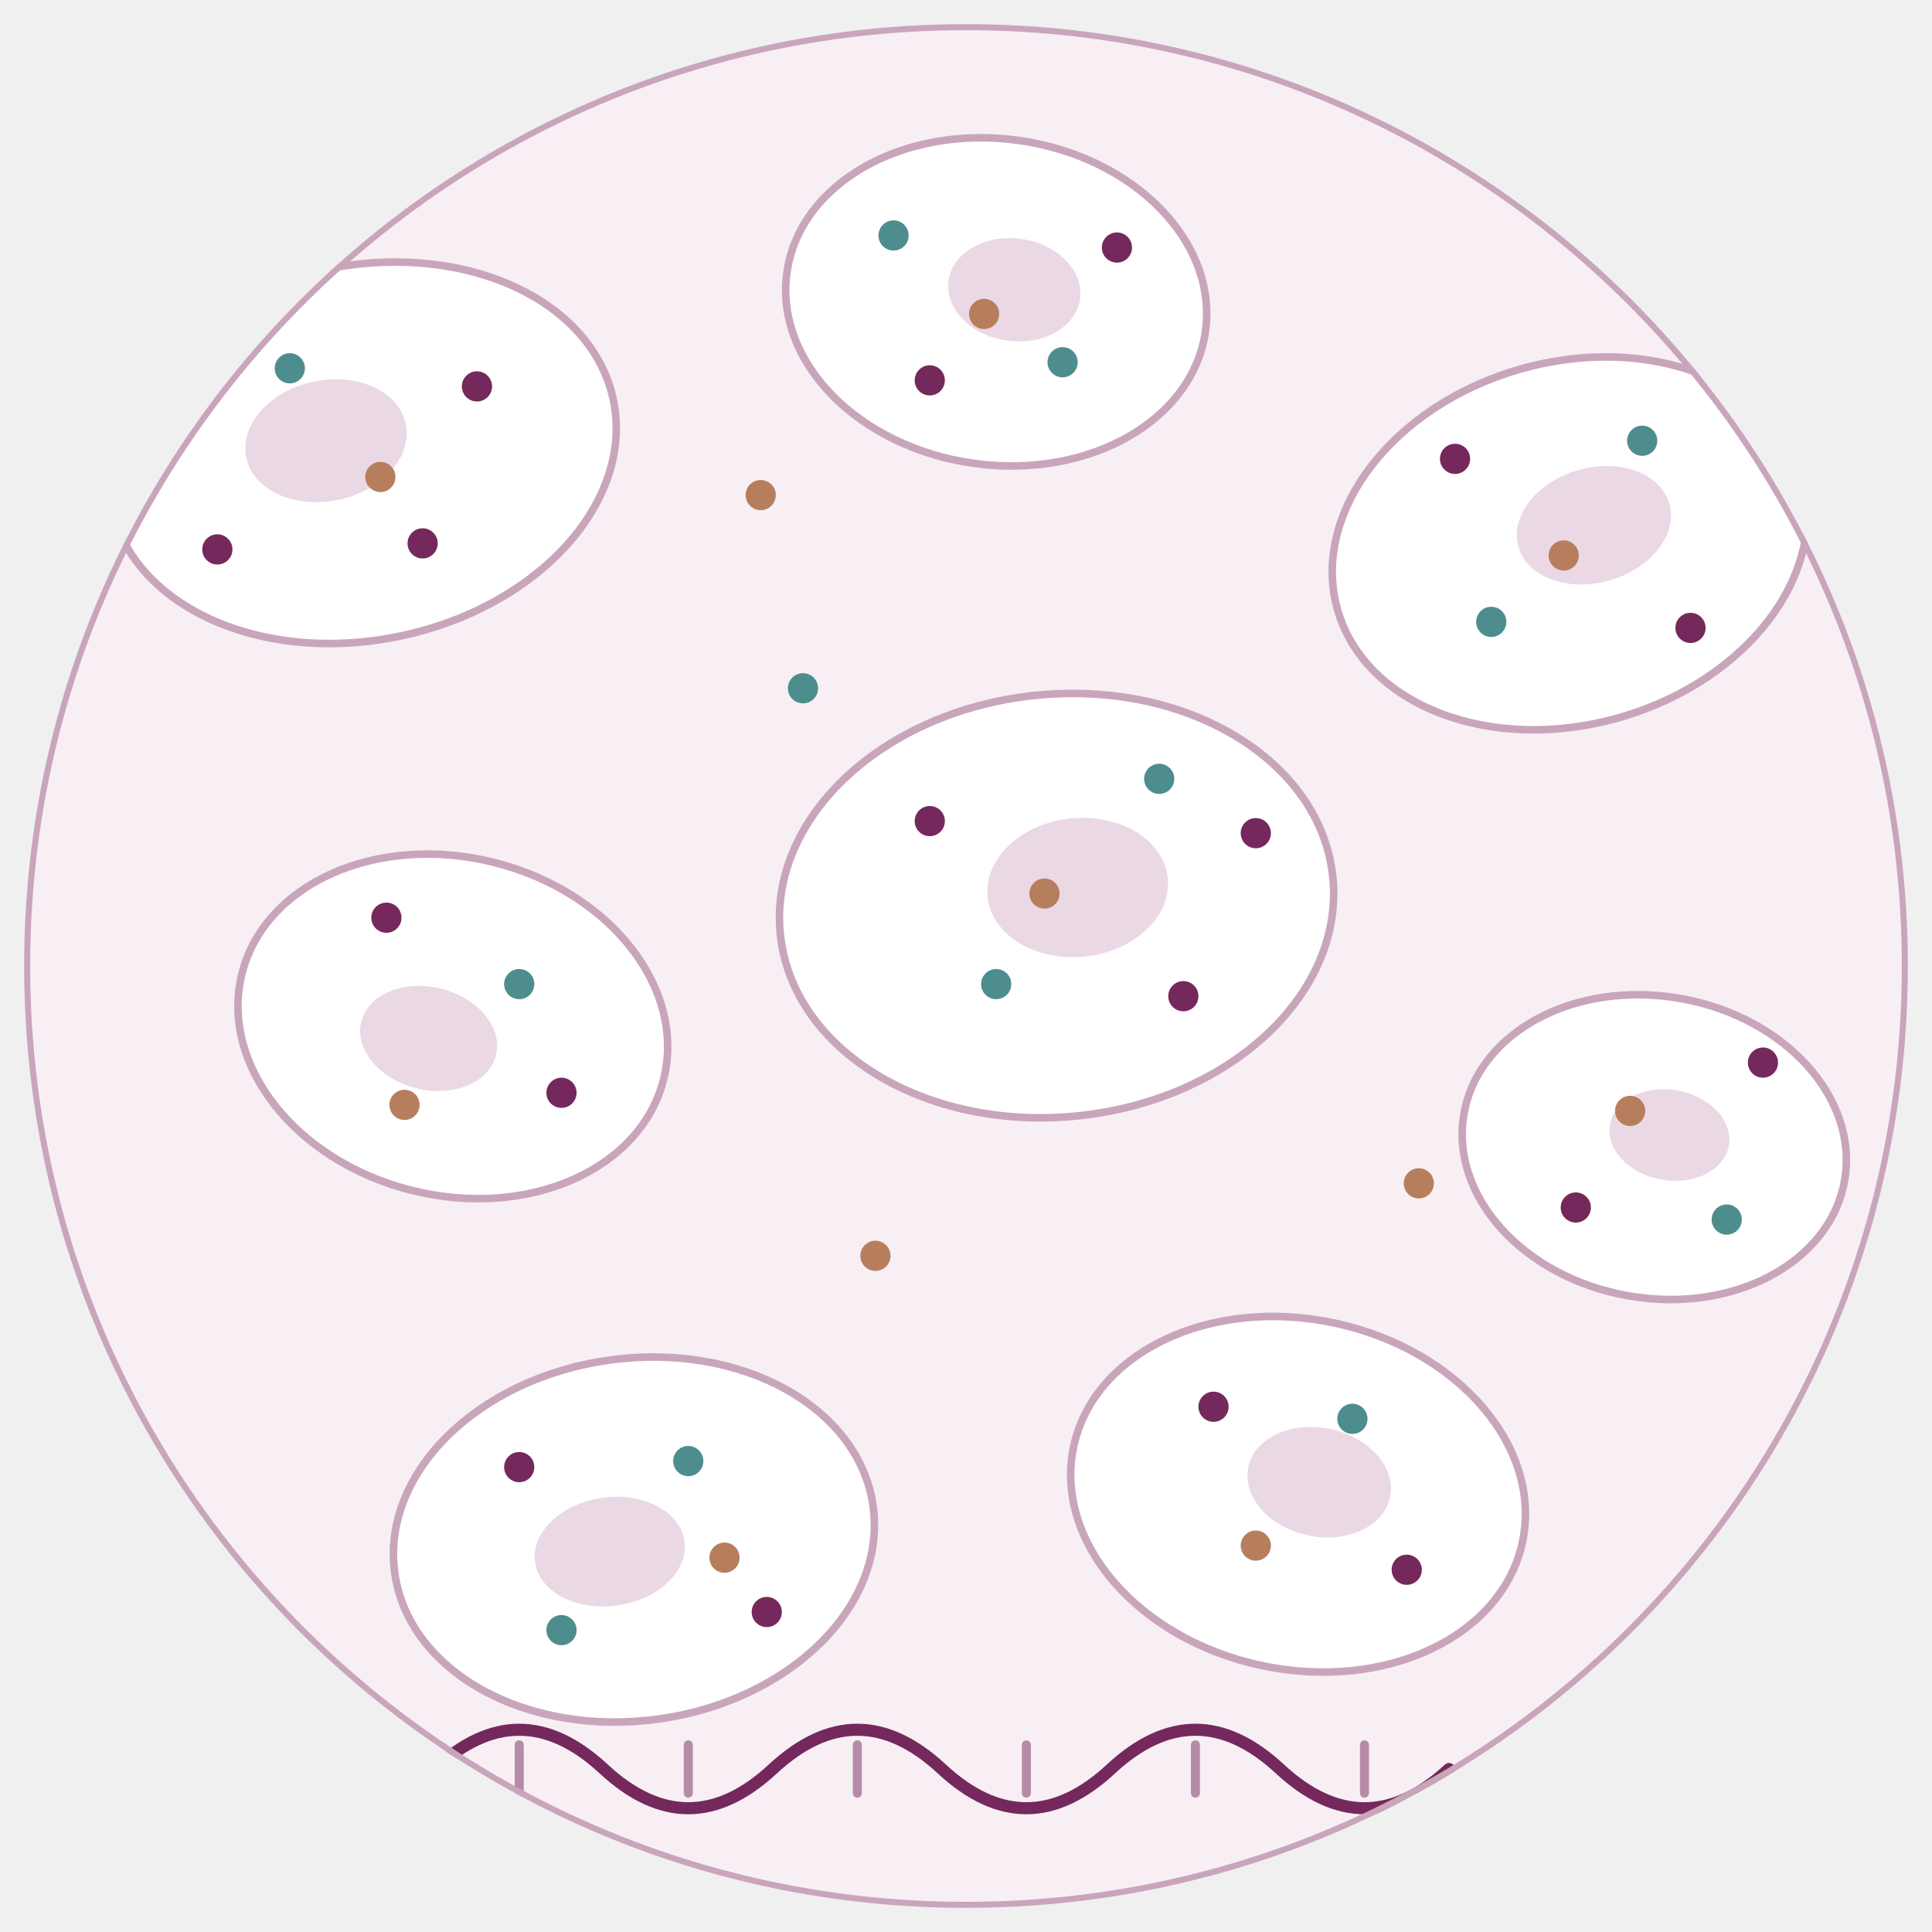
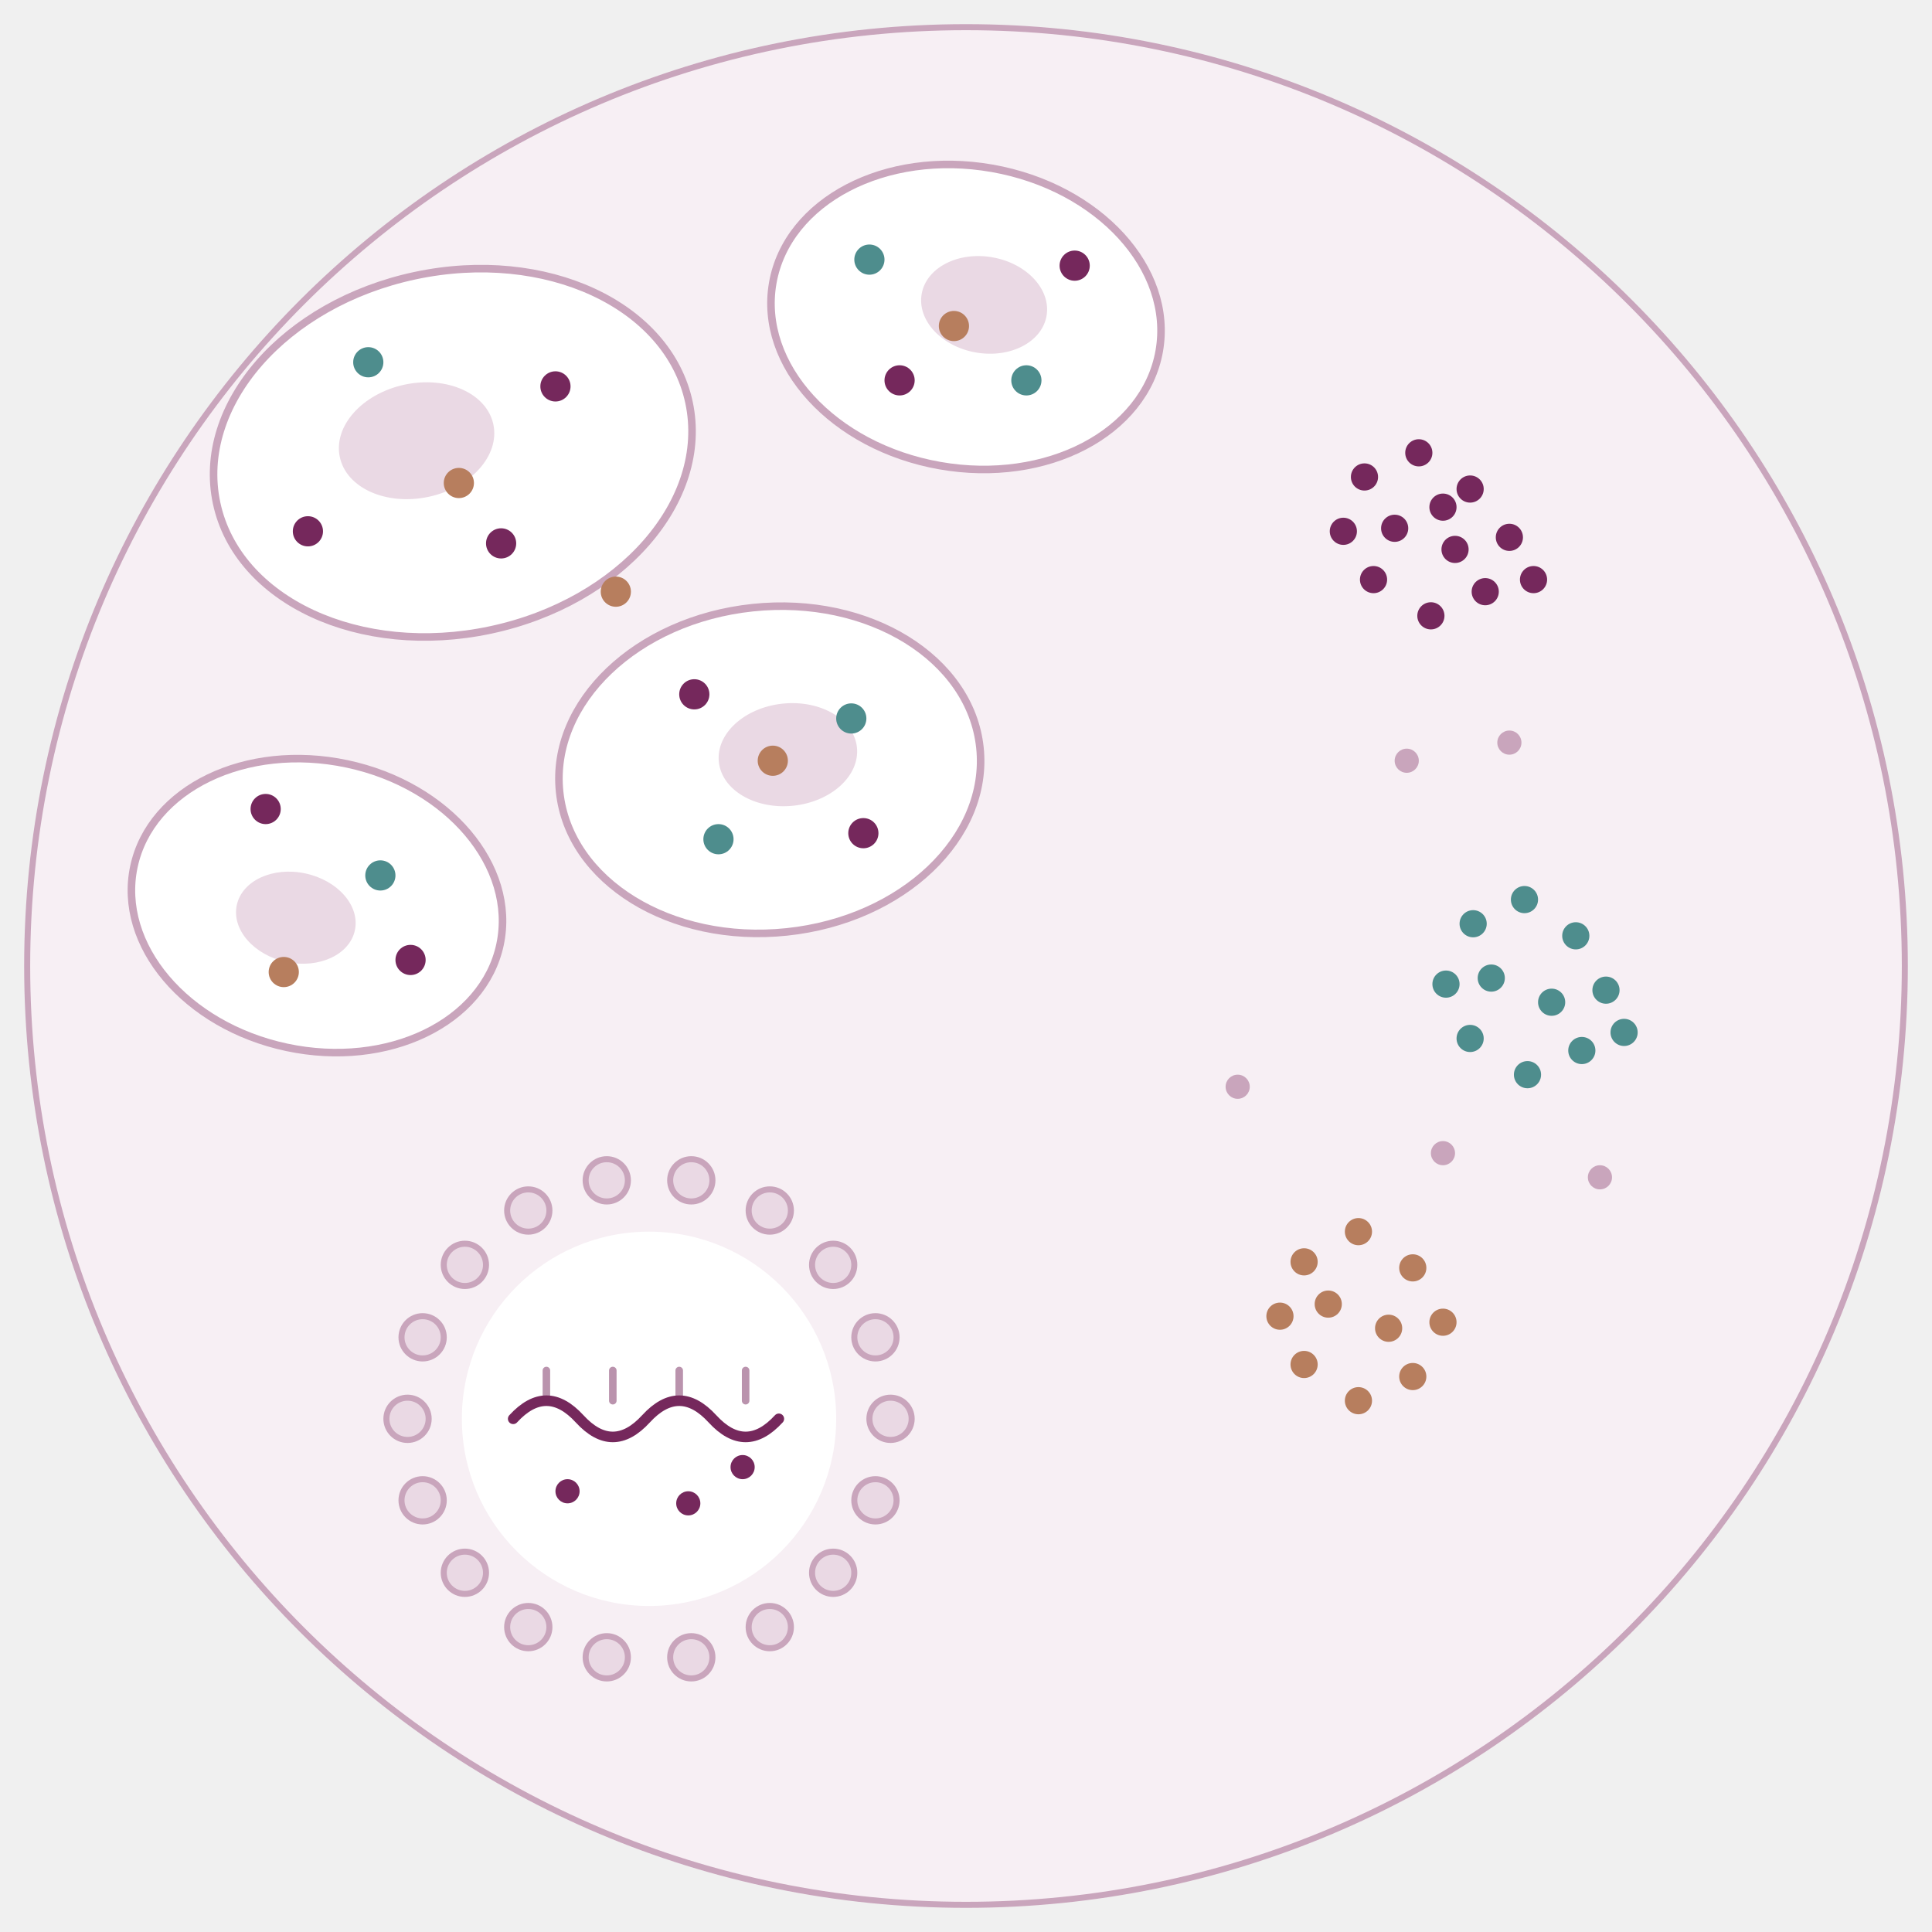
- <svg xmlns="http://www.w3.org/2000/svg" viewBox="0 0 640 640" role="img" aria-label="Circular microscope field of view showing tissue cells with multi-colored transcript dots and an mRNA strand">
+ <svg xmlns="http://www.w3.org/2000/svg" viewBox="0 0 640 640" role="img" aria-label="Circular composite illustration: tissue cells with transcript dots, a UMAP-style scatter of three cell clusters, and a lipid nanoparticle carrying mRNA">
  <defs>
    <clipPath id="fov">
      <circle cx="320" cy="320" r="312" />
    </clipPath>
  </defs>
  <circle cx="320" cy="320" r="312" fill="#F7EFF4" />
  <g clip-path="url(#fov)">
    <g stroke="#C9A5BC" stroke-width="2.5" fill="#FFFFFF">
-       <ellipse cx="120" cy="150" rx="85" ry="62" transform="rotate(-12 120 150)" />
-       <ellipse cx="330" cy="100" rx="70" ry="54" transform="rotate(8 330 100)" />
-       <ellipse cx="520" cy="180" rx="80" ry="60" transform="rotate(-16 520 180)" />
-       <ellipse cx="150" cy="340" rx="72" ry="56" transform="rotate(14 150 340)" />
-       <ellipse cx="350" cy="300" rx="92" ry="70" transform="rotate(-6 350 300)" />
-       <ellipse cx="548" cy="380" rx="64" ry="50" transform="rotate(10 548 380)" />
-       <ellipse cx="210" cy="510" rx="80" ry="60" transform="rotate(-8 210 510)" />
-       <ellipse cx="430" cy="495" rx="76" ry="58" transform="rotate(12 430 495)" />
+       <ellipse cx="150" cy="150" rx="80" ry="60" transform="rotate(-12 150 150)" />
+       <ellipse cx="320" cy="105" rx="65" ry="50" transform="rotate(10 320 105)" />
+       <ellipse cx="105" cy="300" rx="62" ry="48" transform="rotate(12 105 300)" />
+       <ellipse cx="255" cy="255" rx="70" ry="54" transform="rotate(-6 255 255)" />
    </g>
    <g fill="#EAD9E4">
-       <ellipse cx="108" cy="146" rx="27" ry="20" transform="rotate(-12 108 146)" />
-       <ellipse cx="336" cy="96" rx="22" ry="17" transform="rotate(8 336 96)" />
-       <ellipse cx="528" cy="174" rx="26" ry="19" transform="rotate(-16 528 174)" />
-       <ellipse cx="142" cy="344" rx="23" ry="17" transform="rotate(14 142 344)" />
-       <ellipse cx="357" cy="294" rx="30" ry="23" transform="rotate(-6 357 294)" />
-       <ellipse cx="553" cy="376" rx="20" ry="15" transform="rotate(10 553 376)" />
-       <ellipse cx="202" cy="514" rx="25" ry="18" transform="rotate(-8 202 514)" />
-       <ellipse cx="437" cy="491" rx="24" ry="18" transform="rotate(12 437 491)" />
+       <ellipse cx="138" cy="146" rx="26" ry="19" transform="rotate(-12 138 146)" />
+       <ellipse cx="326" cy="101" rx="21" ry="16" transform="rotate(10 326 101)" />
+       <ellipse cx="98" cy="304" rx="20" ry="15" transform="rotate(12 98 304)" />
+       <ellipse cx="261" cy="250" rx="23" ry="17" transform="rotate(-6 261 250)" />
    </g>
    <g fill="#75285C">
-       <circle cx="158" cy="128" r="5" />
-       <circle cx="140" cy="180" r="5" />
-       <circle cx="72" cy="182" r="5" />
-       <circle cx="308" cy="126" r="5" />
-       <circle cx="370" cy="82" r="5" />
-       <circle cx="482" cy="152" r="5" />
-       <circle cx="560" cy="208" r="5" />
-       <circle cx="128" cy="304" r="5" />
-       <circle cx="186" cy="362" r="5" />
-       <circle cx="308" cy="272" r="5" />
-       <circle cx="392" cy="330" r="5" />
-       <circle cx="416" cy="276" r="5" />
-       <circle cx="522" cy="400" r="5" />
-       <circle cx="584" cy="352" r="5" />
-       <circle cx="172" cy="486" r="5" />
-       <circle cx="254" cy="534" r="5" />
-       <circle cx="402" cy="466" r="5" />
-       <circle cx="466" cy="520" r="5" />
+       <circle cx="184" cy="128" r="5" />
+       <circle cx="166" cy="180" r="5" />
+       <circle cx="102" cy="176" r="5" />
+       <circle cx="298" cy="126" r="5" />
+       <circle cx="356" cy="88" r="5" />
+       <circle cx="88" cy="268" r="5" />
+       <circle cx="136" cy="318" r="5" />
+       <circle cx="230" cy="230" r="5" />
+       <circle cx="286" cy="276" r="5" />
    </g>
    <g fill="#4E8D8D">
-       <circle cx="96" cy="122" r="5" />
-       <circle cx="352" cy="120" r="5" />
-       <circle cx="296" cy="78" r="5" />
-       <circle cx="494" cy="206" r="5" />
-       <circle cx="544" cy="146" r="5" />
-       <circle cx="172" cy="326" r="5" />
-       <circle cx="330" cy="326" r="5" />
-       <circle cx="384" cy="258" r="5" />
-       <circle cx="572" cy="404" r="5" />
-       <circle cx="228" cy="484" r="5" />
-       <circle cx="186" cy="540" r="5" />
-       <circle cx="448" cy="470" r="5" />
-       <circle cx="266" cy="228" r="5" />
+       <circle cx="122" cy="120" r="5" />
+       <circle cx="340" cy="126" r="5" />
+       <circle cx="288" cy="86" r="5" />
+       <circle cx="126" cy="290" r="5" />
+       <circle cx="238" cy="278" r="5" />
+       <circle cx="282" cy="238" r="5" />
    </g>
    <g fill="#B77E5E">
-       <circle cx="126" cy="158" r="5" />
-       <circle cx="326" cy="104" r="5" />
-       <circle cx="518" cy="184" r="5" />
-       <circle cx="134" cy="366" r="5" />
-       <circle cx="346" cy="296" r="5" />
-       <circle cx="540" cy="368" r="5" />
-       <circle cx="240" cy="516" r="5" />
-       <circle cx="416" cy="512" r="5" />
-       <circle cx="252" cy="164" r="5" />
-       <circle cx="470" cy="392" r="5" />
-       <circle cx="290" cy="416" r="5" />
+       <circle cx="152" cy="160" r="5" />
+       <circle cx="316" cy="108" r="5" />
+       <circle cx="94" cy="322" r="5" />
+       <circle cx="256" cy="252" r="5" />
+       <circle cx="204" cy="196" r="5" />
    </g>
-     <g stroke="#75285C" stroke-width="3" stroke-linecap="round" opacity="0.5">
-       <path d="M172 578v16" />
-       <path d="M228 578v16" />
-       <path d="M284 578v16" />
-       <path d="M340 578v16" />
-       <path d="M396 578v16" />
-       <path d="M452 578v16" />
+     <g fill="#75285C">
+       <circle cx="452" cy="158" r="4.5" />
+       <circle cx="470" cy="150" r="4.5" />
+       <circle cx="487" cy="162" r="4.5" />
+       <circle cx="500" cy="178" r="4.5" />
+       <circle cx="492" cy="196" r="4.5" />
+       <circle cx="474" cy="204" r="4.5" />
+       <circle cx="455" cy="192" r="4.5" />
+       <circle cx="462" cy="175" r="4.5" />
+       <circle cx="482" cy="182" r="4.5" />
+       <circle cx="445" cy="176" r="4.5" />
+       <circle cx="508" cy="192" r="4.5" />
+       <circle cx="478" cy="168" r="4.5" />
    </g>
-     <path d="M144 586q28-26 56 0t56 0t56 0t56 0t56 0t56 0" stroke="#75285C" stroke-width="4" fill="none" stroke-linecap="round" />
+     <g fill="#4E8D8D">
+       <circle cx="488" cy="306" r="4.5" />
+       <circle cx="505" cy="298" r="4.5" />
+       <circle cx="522" cy="310" r="4.5" />
+       <circle cx="532" cy="328" r="4.5" />
+       <circle cx="524" cy="348" r="4.5" />
+       <circle cx="506" cy="356" r="4.5" />
+       <circle cx="487" cy="344" r="4.5" />
+       <circle cx="494" cy="324" r="4.5" />
+       <circle cx="514" cy="332" r="4.5" />
+       <circle cx="479" cy="326" r="4.5" />
+       <circle cx="538" cy="342" r="4.5" />
+     </g>
+     <g fill="#B77E5E">
+       <circle cx="432" cy="418" r="4.5" />
+       <circle cx="450" cy="408" r="4.5" />
+       <circle cx="468" cy="420" r="4.5" />
+       <circle cx="478" cy="438" r="4.5" />
+       <circle cx="468" cy="456" r="4.5" />
+       <circle cx="450" cy="464" r="4.5" />
+       <circle cx="432" cy="452" r="4.5" />
+       <circle cx="440" cy="432" r="4.5" />
+       <circle cx="460" cy="440" r="4.5" />
+       <circle cx="424" cy="436" r="4.5" />
+     </g>
+     <g fill="#C9A5BC">
+       <circle cx="466" cy="252" r="4" />
+       <circle cx="500" cy="246" r="4" />
+       <circle cx="478" cy="382" r="4" />
+       <circle cx="530" cy="390" r="4" />
+       <circle cx="410" cy="360" r="4" />
+     </g>
+     <circle cx="215" cy="470" r="62" fill="#FFFFFF" />
+     <g fill="#EAD9E4" stroke="#C9A5BC" stroke-width="2">
+       <circle cx="295" cy="470" r="7" />
+       <circle cx="290" cy="497" r="7" />
+       <circle cx="276" cy="521" r="7" />
+       <circle cx="255" cy="539" r="7" />
+       <circle cx="229" cy="549" r="7" />
+       <circle cx="201" cy="549" r="7" />
+       <circle cx="175" cy="539" r="7" />
+       <circle cx="154" cy="521" r="7" />
+       <circle cx="140" cy="497" r="7" />
+       <circle cx="135" cy="470" r="7" />
+       <circle cx="140" cy="443" r="7" />
+       <circle cx="154" cy="419" r="7" />
+       <circle cx="175" cy="401" r="7" />
+       <circle cx="201" cy="391" r="7" />
+       <circle cx="229" cy="391" r="7" />
+       <circle cx="255" cy="401" r="7" />
+       <circle cx="276" cy="419" r="7" />
+       <circle cx="290" cy="443" r="7" />
+     </g>
+     <path d="M170 470q11-12 22 0t22 0t22 0t22 0" stroke="#75285C" stroke-width="3.5" fill="none" stroke-linecap="round" />
+     <g stroke="#75285C" stroke-width="2.5" stroke-linecap="round" opacity="0.5">
+       <path d="M181 464v-10" />
+       <path d="M203 464v-10" />
+       <path d="M225 464v-10" />
+       <path d="M247 464v-10" />
+     </g>
+     <g fill="#75285C">
+       <circle cx="188" cy="494" r="4" />
+       <circle cx="228" cy="498" r="4" />
+       <circle cx="246" cy="486" r="4" />
+     </g>
  </g>
  <circle cx="320" cy="320" r="311" fill="none" stroke="#C9A5BC" stroke-width="2" />
</svg>
